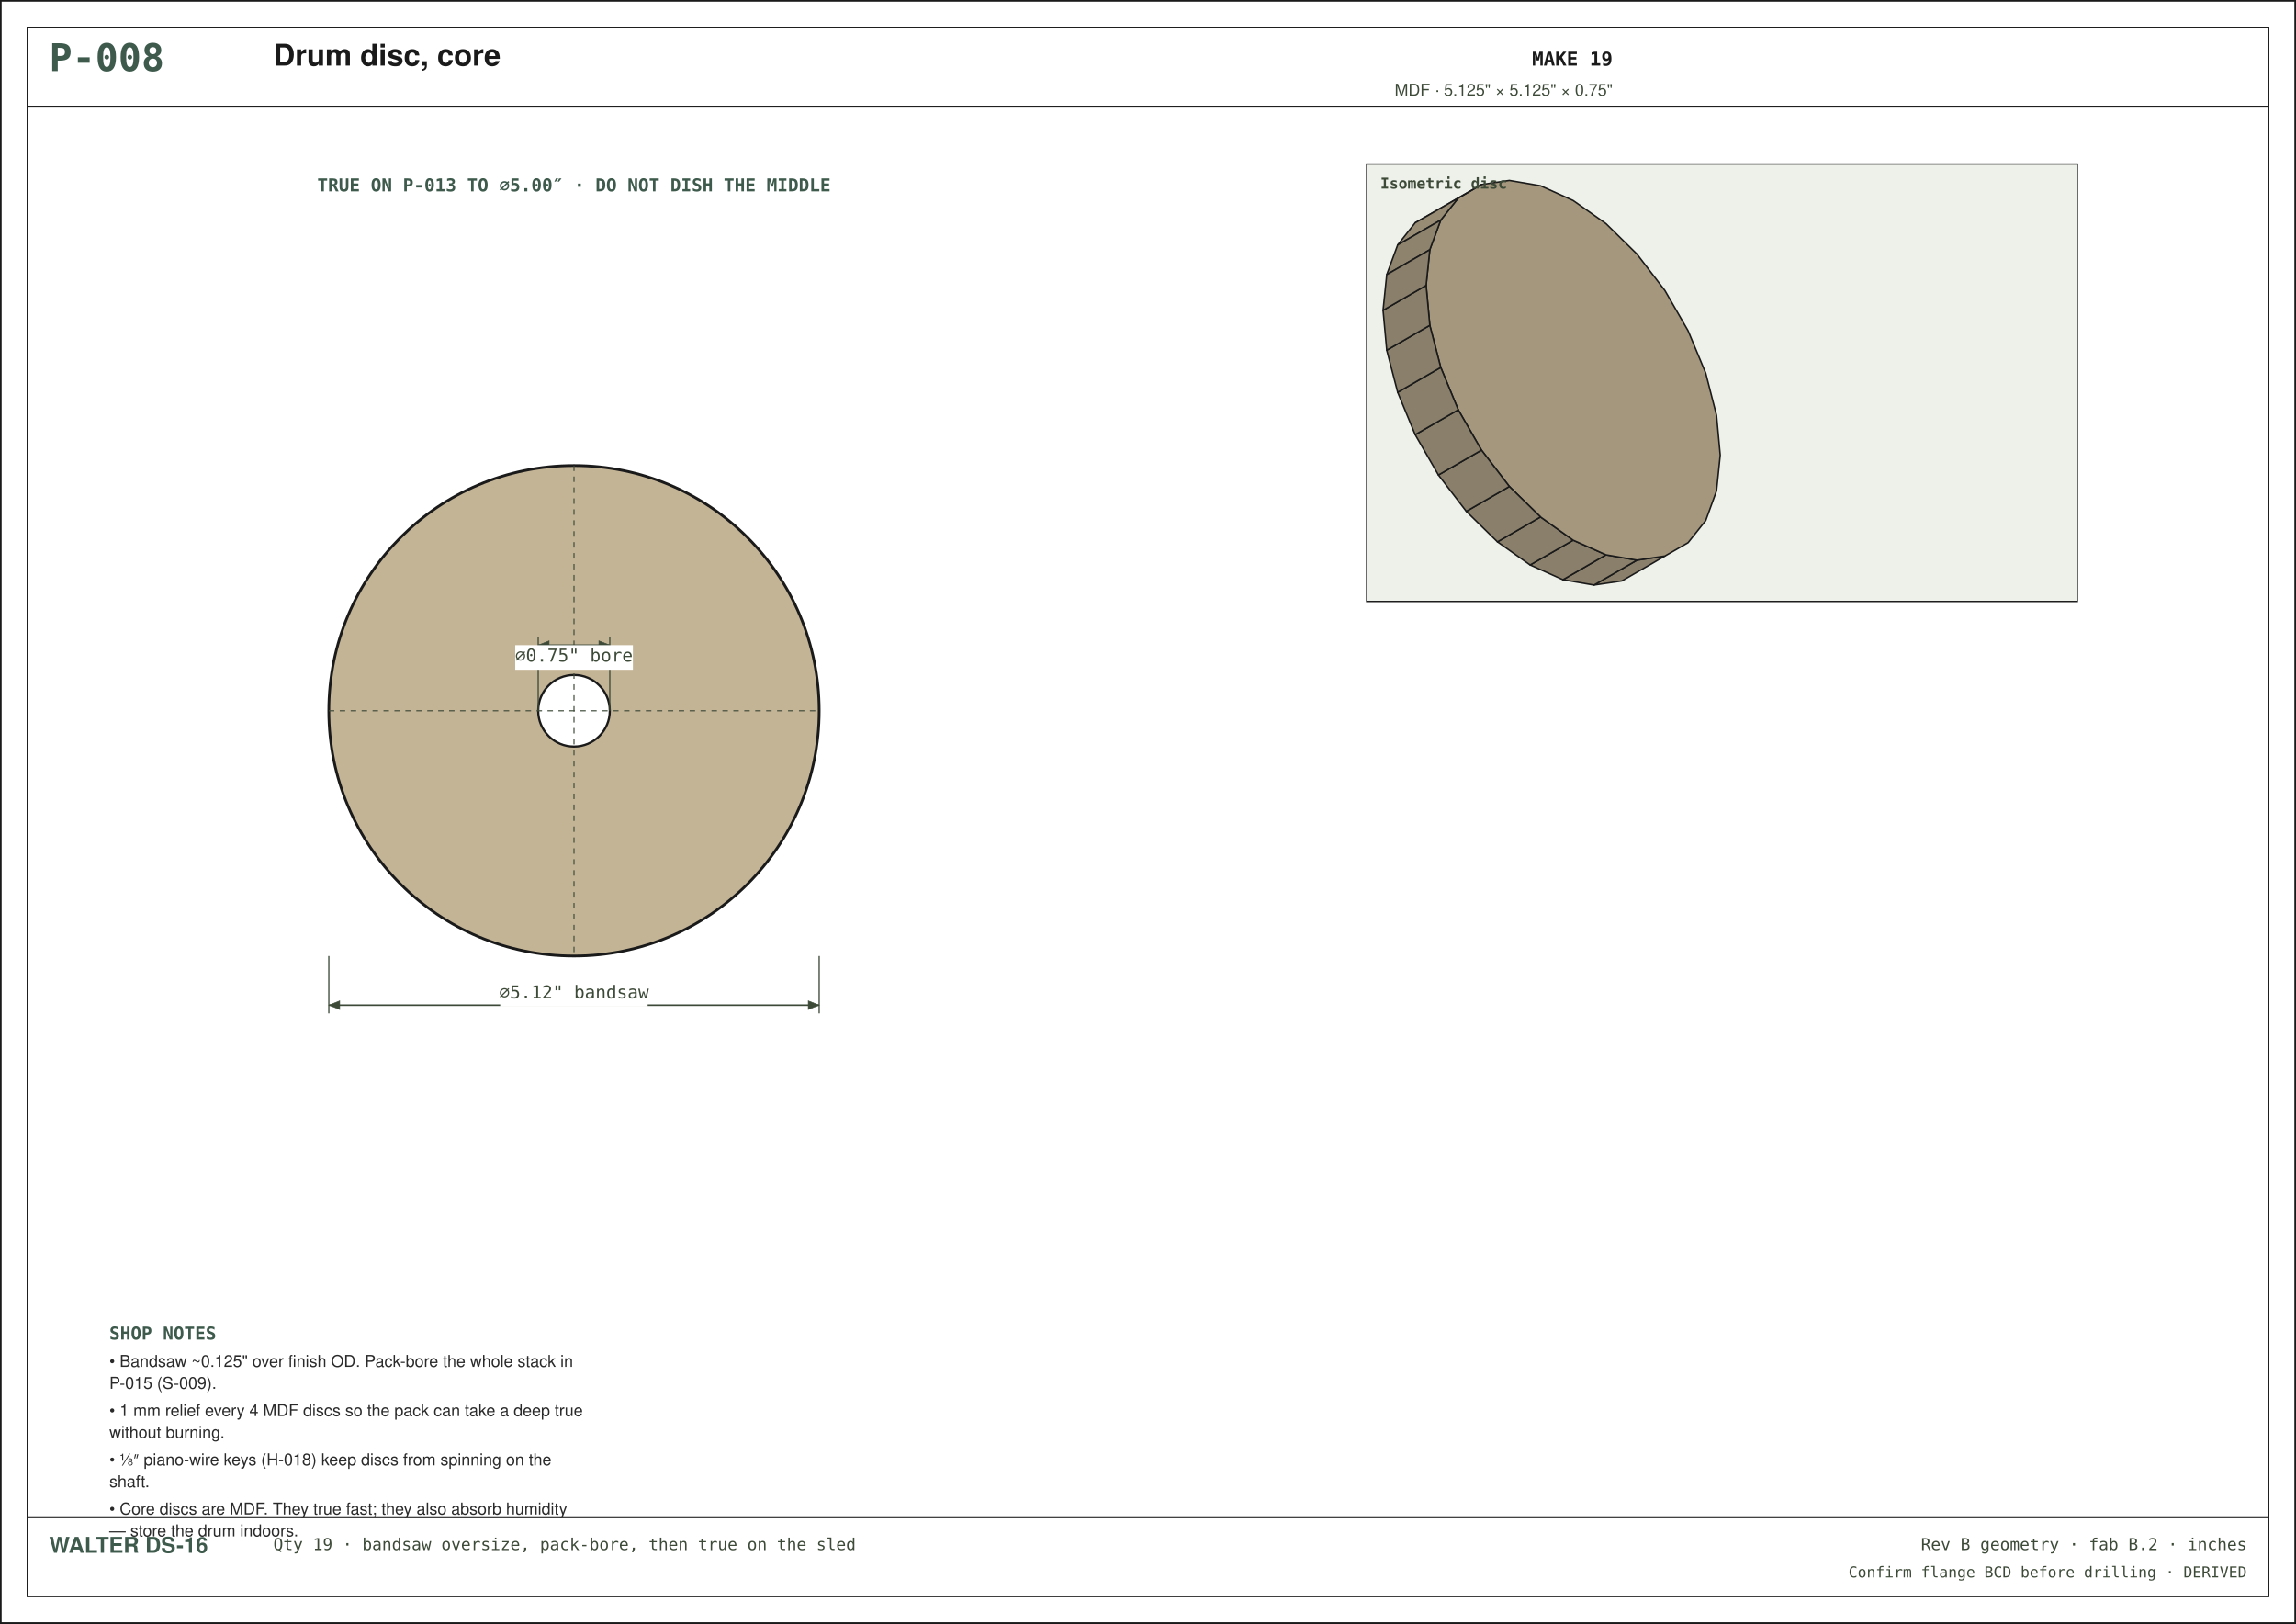
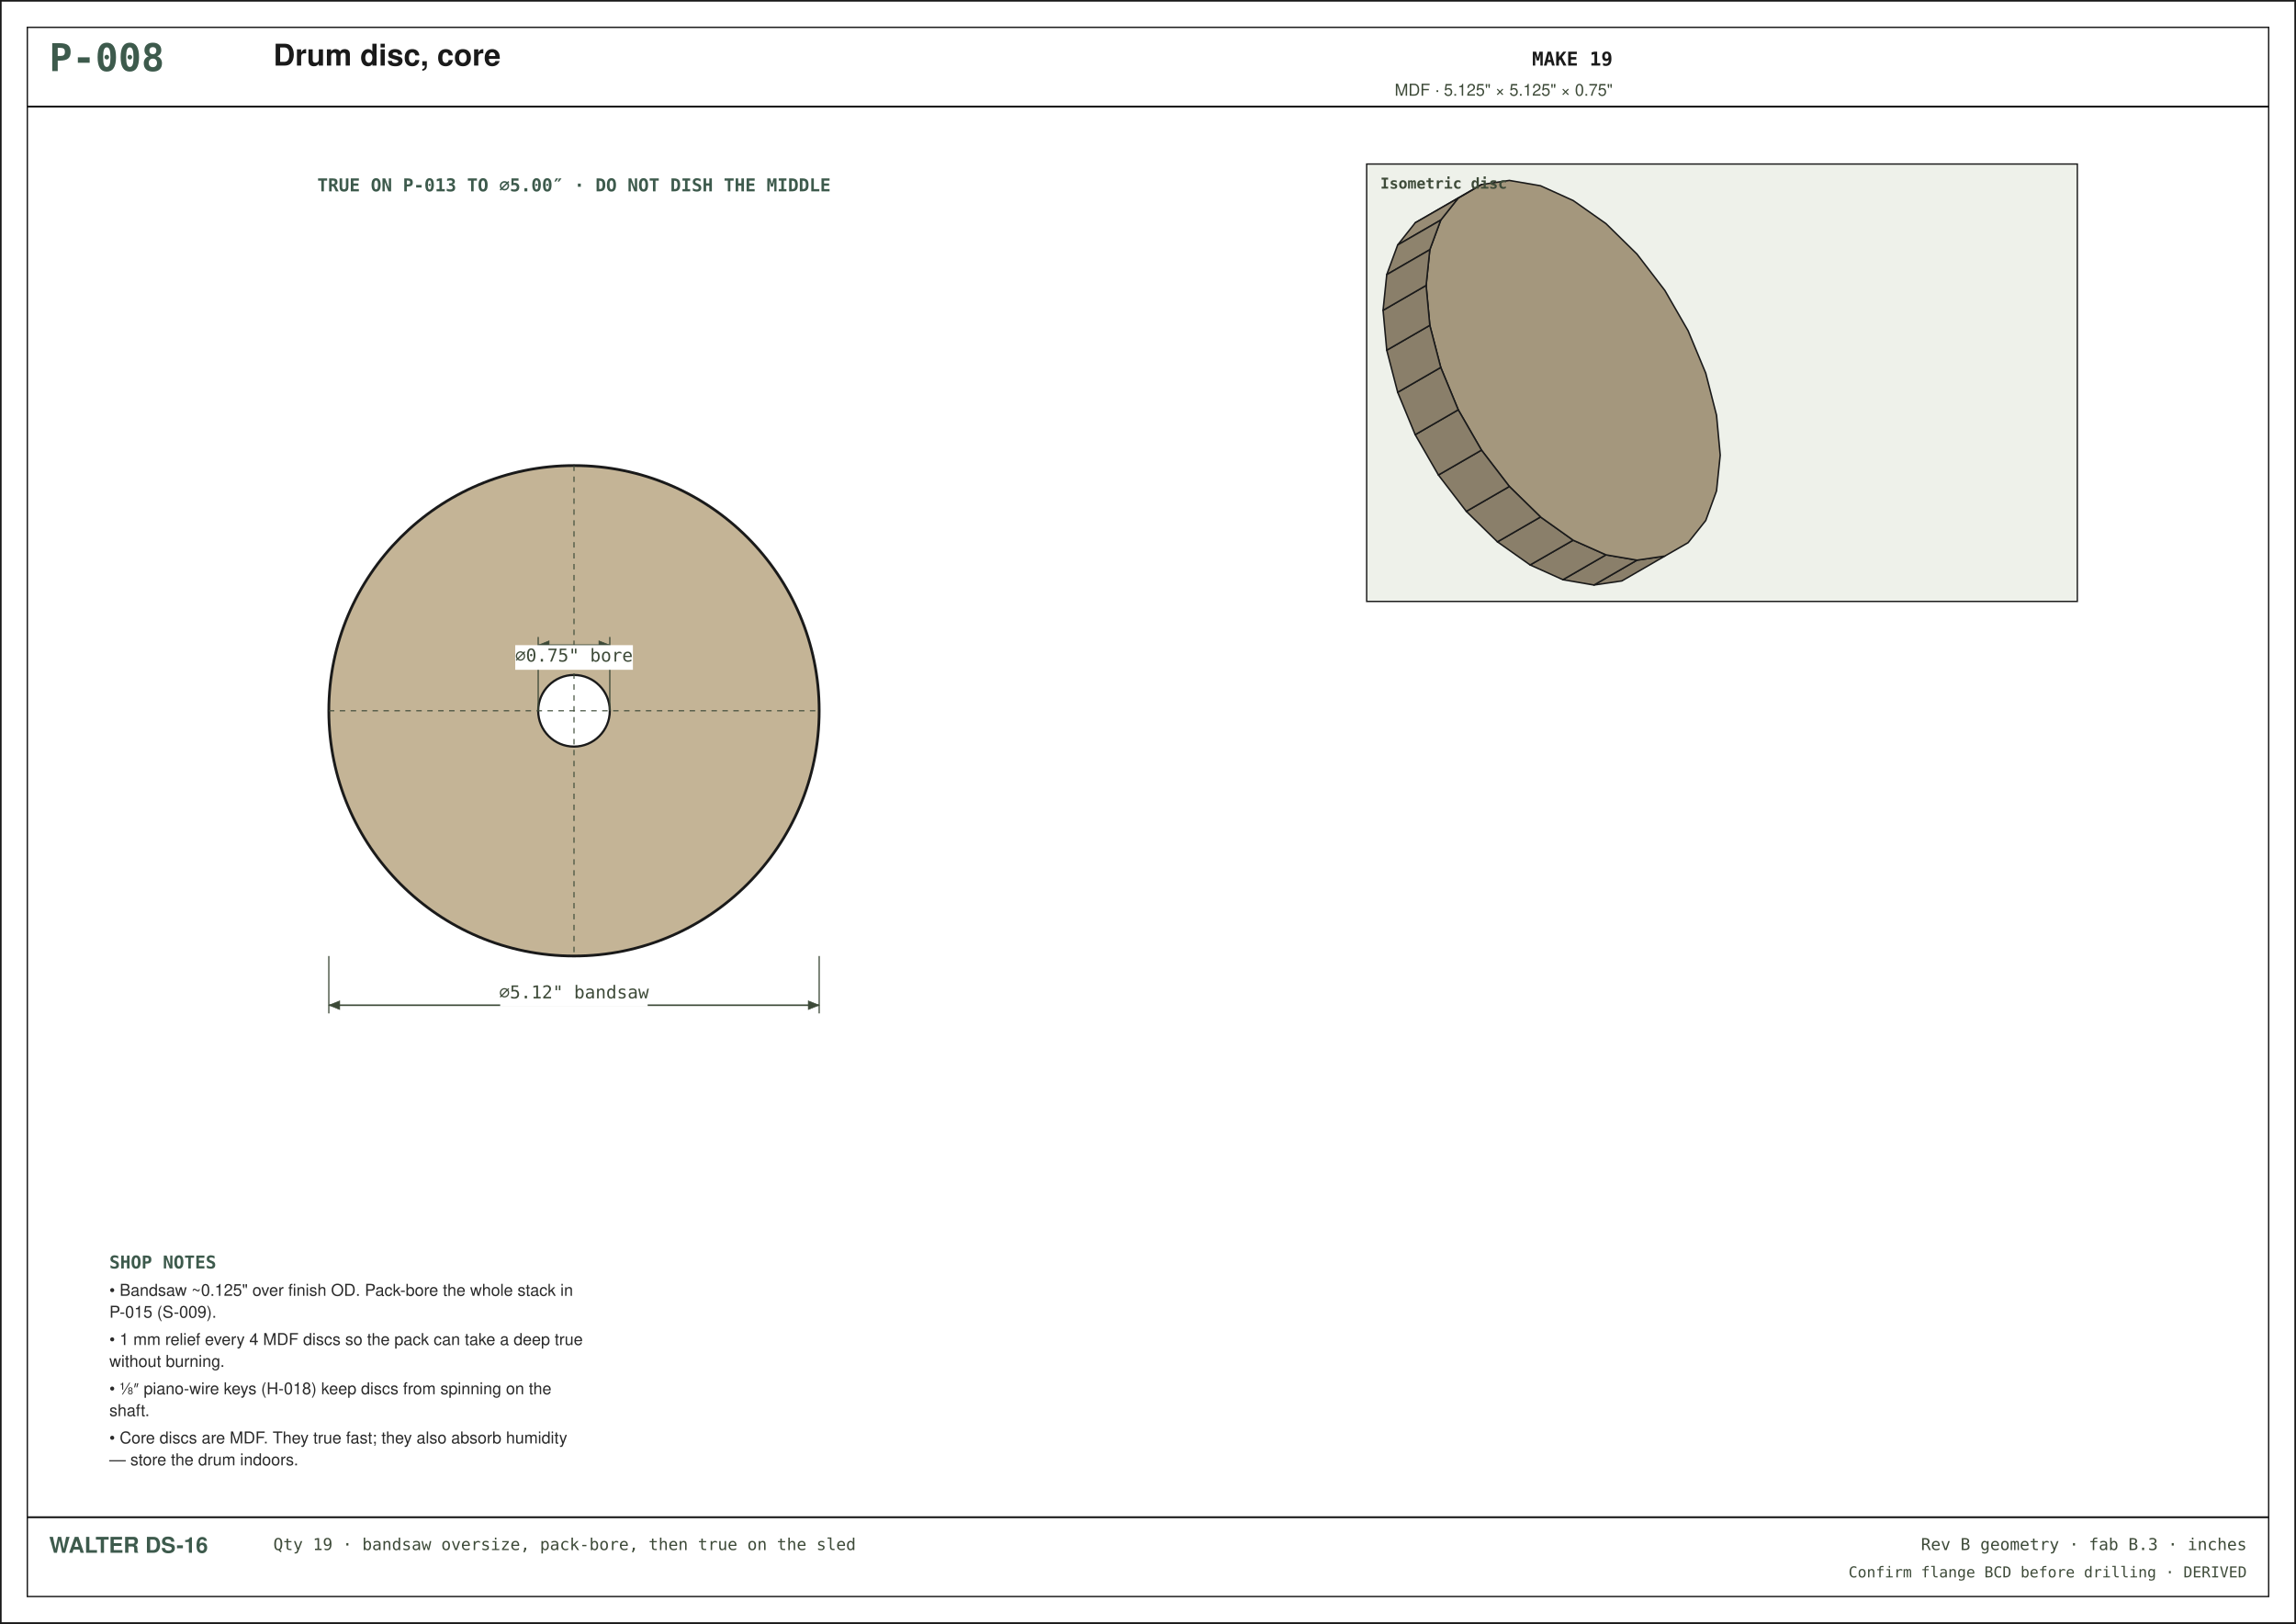
<svg xmlns="http://www.w3.org/2000/svg" width="1680" height="1188" viewBox="0 0 1680 1188">
  <rect x="0.0" y="0.0" width="1680.0" height="1188.0" fill="#ffffff" stroke="#1a1a1a" stroke-width="2.4" />
  <rect x="20.0" y="20.0" width="1640.0" height="1148.0" fill="none" stroke="#1a1a1a" stroke-width="1.0" />
  <line x1="20.0" y1="78.0" x2="1660.0" y2="78.0" stroke="#1a1a1a" stroke-width="1.4" />
  <line x1="20.0" y1="1110.0" x2="1660.0" y2="1110.0" stroke="#1a1a1a" stroke-width="1.4" />
  <text x="36.0" y="52.0" font-family="IBM Plex Mono, Menlo, monospace" font-size="28" fill="#3d5a4c" text-anchor="start" font-weight="600">P-008</text>
  <text x="200.0" y="48.0" font-family="Libre Franklin, Helvetica, Arial, sans-serif" font-size="22" fill="#1a1a1a" text-anchor="start" font-weight="600">Drum disc, core</text>
  <text x="1180.0" y="48.0" font-family="IBM Plex Mono, Menlo, monospace" font-size="14" fill="#1a1a1a" text-anchor="end" font-weight="600">MAKE 19</text>
  <text x="1180.0" y="70.0" font-family="Libre Franklin, Helvetica, Arial, sans-serif" font-size="12" fill="#3d4a38" text-anchor="end">MDF  ·  5.125" × 5.125" × 0.75"</text>
  <text x="36.0" y="1136.0" font-family="Libre Franklin, Helvetica, Arial, sans-serif" font-size="16" fill="#3d5a4c" text-anchor="start" font-weight="600">WALTER DS-16</text>
  <text x="200.0" y="1134.0" font-family="IBM Plex Mono, Menlo, monospace" font-size="12" fill="#3d4a38" text-anchor="start">Qty 19  ·  bandsaw oversize, pack-bore, then true on the sled</text>
-   <text x="1644.0" y="1134.0" font-family="IBM Plex Mono, Menlo, monospace" font-size="12" fill="#3d4a38" text-anchor="end">Rev B geometry · fab B.2 · inches</text>
+   <text x="1644.0" y="1134.0" font-family="IBM Plex Mono, Menlo, monospace" font-size="12" fill="#3d4a38" text-anchor="end">Rev B geometry · fab B.3 · inches</text>
  <text x="1644.0" y="1154.0" font-family="IBM Plex Mono, Menlo, monospace" font-size="11" fill="#3d4a38" text-anchor="end">Confirm flange BCD before drilling · DERIVED</text>
  <circle cx="420.0" cy="520.0" r="179.4" fill="#c4b496" stroke="#1a1a1a" stroke-width="2.0" />
  <circle cx="420.0" cy="520.0" r="26.2" fill="#ffffff" stroke="#1a1a1a" stroke-width="1.6" />
  <line x1="420.0" y1="340.6" x2="420.0" y2="699.4" stroke="#3d4a38" stroke-width="0.8" stroke-dasharray="4 4" />
  <line x1="240.6" y1="520.0" x2="599.4" y2="520.0" stroke="#3d4a38" stroke-width="0.8" stroke-dasharray="4 4" />
  <line x1="240.6" y1="699.4" x2="240.6" y2="741.4" stroke="#3d4a38" stroke-width="0.9" />
  <line x1="599.4" y1="699.4" x2="599.4" y2="741.4" stroke="#3d4a38" stroke-width="0.9" />
  <line x1="240.6" y1="735.4" x2="599.4" y2="735.4" stroke="#3d4a38" stroke-width="1.15" />
  <polygon points="240.6,735.4 248.6,732.2 248.6,738.6" fill="#3d4a38" stroke="#3d4a38" stroke-width="0.4" />
  <polygon points="599.4,735.4 591.4,732.2 591.4,738.6" fill="#3d4a38" stroke="#3d4a38" stroke-width="0.4" />
  <rect x="366.0" y="718.4" width="107.9" height="18.0" fill="#ffffff" />
  <text x="420.0" y="730.4" font-family="IBM Plex Mono, Menlo, monospace" font-size="13" fill="#3d4a38" text-anchor="middle">⌀5.12" bandsaw</text>
  <line x1="393.8" y1="520.0" x2="393.8" y2="466.0" stroke="#3d4a38" stroke-width="0.9" />
  <line x1="446.2" y1="520.0" x2="446.2" y2="466.0" stroke="#3d4a38" stroke-width="0.9" />
  <line x1="393.8" y1="472.0" x2="446.2" y2="472.0" stroke="#3d4a38" stroke-width="1.15" />
  <polygon points="393.8,472.0 401.8,468.8 401.8,475.2" fill="#3d4a38" stroke="#3d4a38" stroke-width="0.4" />
  <polygon points="446.2,472.0 438.2,468.8 438.2,475.2" fill="#3d4a38" stroke="#3d4a38" stroke-width="0.4" />
  <rect x="377.0" y="472.0" width="86.1" height="18.0" fill="#ffffff" />
  <text x="420.0" y="484.0" font-family="IBM Plex Mono, Menlo, monospace" font-size="13" fill="#3d4a38" text-anchor="middle">⌀0.75" bore</text>
  <text x="420.0" y="140.0" font-family="IBM Plex Mono, Menlo, monospace" font-size="13" fill="#3d5a4c" text-anchor="middle" font-weight="600">TRUE ON P-013 TO ⌀5.00″  ·  DO NOT DISH THE MIDDLE</text>
  <rect x="1000.0" y="120.0" width="520.0" height="320.0" fill="#eef1ea" stroke="#1a1a1a" stroke-width="1.0" />
  <g stroke="#1a1a1a" stroke-width="1.1" stroke-linejoin="round">
    <polygon points="1166.3,428.0 1186.7,425.0 1218.2,406.8 1197.8,409.8" fill="#8a7f6a" />
    <polygon points="1143.6,424.1 1166.3,428.0 1197.8,409.8 1175.1,405.9" fill="#8a7f6a" />
    <polygon points="1119.6,413.3 1143.6,424.1 1175.1,405.9 1151.1,395.2" fill="#8a7f6a" />
    <polygon points="1095.7,396.4 1119.6,413.3 1151.1,395.2 1127.2,378.2" fill="#8a7f6a" />
    <polygon points="1151.1,146.7 1127.2,135.9 1104.4,132.0 1084.0,135.0 1067.0,144.9 1054.2,161.0 1046.2,182.7 1043.5,208.8 1046.2,238.0 1054.2,268.8 1067.0,299.8 1084.0,329.3 1104.4,355.9 1127.2,378.2 1151.1,395.2 1175.1,405.9 1197.8,409.8 1218.2,406.8 1235.2,397.0 1248.1,380.8 1256.0,359.1 1258.7,333.0 1256.0,303.8 1248.1,273.0 1235.2,242.0 1218.2,212.5 1197.8,185.9 1175.1,163.6" fill="#a4977d" />
    <polygon points="1072.9,374.1 1095.7,396.4 1127.2,378.2 1104.4,355.9" fill="#8a7f6a" />
    <polygon points="1052.5,347.5 1072.9,374.1 1104.4,355.9 1084.0,329.3" fill="#8a7f6a" />
    <polygon points="1035.5,318.0 1052.5,347.5 1084.0,329.3 1067.0,299.8" fill="#8a7f6a" />
    <polygon points="1022.7,287.0 1035.5,318.0 1067.0,299.8 1054.2,268.8" fill="#8a7f6a" />
    <polygon points="1052.5,153.2 1035.5,163.0 1067.0,144.9 1084.0,135.0" fill="#a2957c" />
    <polygon points="1014.7,256.2 1022.7,287.0 1054.2,268.8 1046.2,238.0" fill="#8a7f6a" />
    <polygon points="1035.5,163.0 1022.7,179.2 1054.2,161.0 1067.0,144.9" fill="#988c75" />
    <polygon points="1012.0,227.0 1014.7,256.2 1046.2,238.0 1043.5,208.8" fill="#8a7f6a" />
    <polygon points="1022.7,179.2 1014.7,200.9 1046.2,182.7 1054.2,161.0" fill="#8e836d" />
    <polygon points="1014.7,200.9 1012.0,227.0 1043.5,208.8 1046.2,182.7" fill="#8a7f6a" />
  </g>
  <text x="1010.0" y="138.0" font-family="IBM Plex Mono, Menlo, monospace" font-size="11" fill="#3d4a38" text-anchor="start" font-weight="600">Isometric disc</text>
-   <text x="80.0" y="980.0" font-family="IBM Plex Mono, Menlo, monospace" font-size="13" fill="#3d5a4c" text-anchor="start" font-weight="600">SHOP NOTES</text>
-   <text x="80.0" y="1000.0" font-family="Libre Franklin, Helvetica, Arial, sans-serif" font-size="12" fill="#2a2a2a" text-anchor="start">• Bandsaw ~0.125" over finish OD. Pack-bore the whole stack in</text>
-   <text x="80.0" y="1016.0" font-family="Libre Franklin, Helvetica, Arial, sans-serif" font-size="12" fill="#2a2a2a" text-anchor="start">  P-015 (S-009).</text>
-   <text x="80.0" y="1036.0" font-family="Libre Franklin, Helvetica, Arial, sans-serif" font-size="12" fill="#2a2a2a" text-anchor="start">• 1 mm relief every 4 MDF discs so the pack can take a deep true</text>
-   <text x="80.0" y="1052.0" font-family="Libre Franklin, Helvetica, Arial, sans-serif" font-size="12" fill="#2a2a2a" text-anchor="start">  without burning.</text>
-   <text x="80.0" y="1072.0" font-family="Libre Franklin, Helvetica, Arial, sans-serif" font-size="12" fill="#2a2a2a" text-anchor="start">• ⅛″ piano-wire keys (H-018) keep discs from spinning on the</text>
-   <text x="80.0" y="1088.0" font-family="Libre Franklin, Helvetica, Arial, sans-serif" font-size="12" fill="#2a2a2a" text-anchor="start">  shaft.</text>
-   <text x="80.0" y="1108.0" font-family="Libre Franklin, Helvetica, Arial, sans-serif" font-size="12" fill="#2a2a2a" text-anchor="start">• Core discs are MDF. They true fast; they also absorb humidity</text>
-   <text x="80.0" y="1124.0" font-family="Libre Franklin, Helvetica, Arial, sans-serif" font-size="12" fill="#2a2a2a" text-anchor="start">  — store the drum indoors.</text>
+   <text x="80.0" y="928.0" font-family="IBM Plex Mono, Menlo, monospace" font-size="13" fill="#3d5a4c" text-anchor="start" font-weight="600">SHOP NOTES</text>
+   <text x="80.0" y="948.0" font-family="Libre Franklin, Helvetica, Arial, sans-serif" font-size="12" fill="#2a2a2a" text-anchor="start">• Bandsaw ~0.125" over finish OD. Pack-bore the whole stack in</text>
+   <text x="80.0" y="964.0" font-family="Libre Franklin, Helvetica, Arial, sans-serif" font-size="12" fill="#2a2a2a" text-anchor="start">  P-015 (S-009).</text>
+   <text x="80.0" y="984.0" font-family="Libre Franklin, Helvetica, Arial, sans-serif" font-size="12" fill="#2a2a2a" text-anchor="start">• 1 mm relief every 4 MDF discs so the pack can take a deep true</text>
+   <text x="80.0" y="1000.0" font-family="Libre Franklin, Helvetica, Arial, sans-serif" font-size="12" fill="#2a2a2a" text-anchor="start">  without burning.</text>
+   <text x="80.0" y="1020.0" font-family="Libre Franklin, Helvetica, Arial, sans-serif" font-size="12" fill="#2a2a2a" text-anchor="start">• ⅛″ piano-wire keys (H-018) keep discs from spinning on the</text>
+   <text x="80.0" y="1036.0" font-family="Libre Franklin, Helvetica, Arial, sans-serif" font-size="12" fill="#2a2a2a" text-anchor="start">  shaft.</text>
+   <text x="80.0" y="1056.0" font-family="Libre Franklin, Helvetica, Arial, sans-serif" font-size="12" fill="#2a2a2a" text-anchor="start">• Core discs are MDF. They true fast; they also absorb humidity</text>
+   <text x="80.0" y="1072.0" font-family="Libre Franklin, Helvetica, Arial, sans-serif" font-size="12" fill="#2a2a2a" text-anchor="start">  — store the drum indoors.</text>
</svg>
